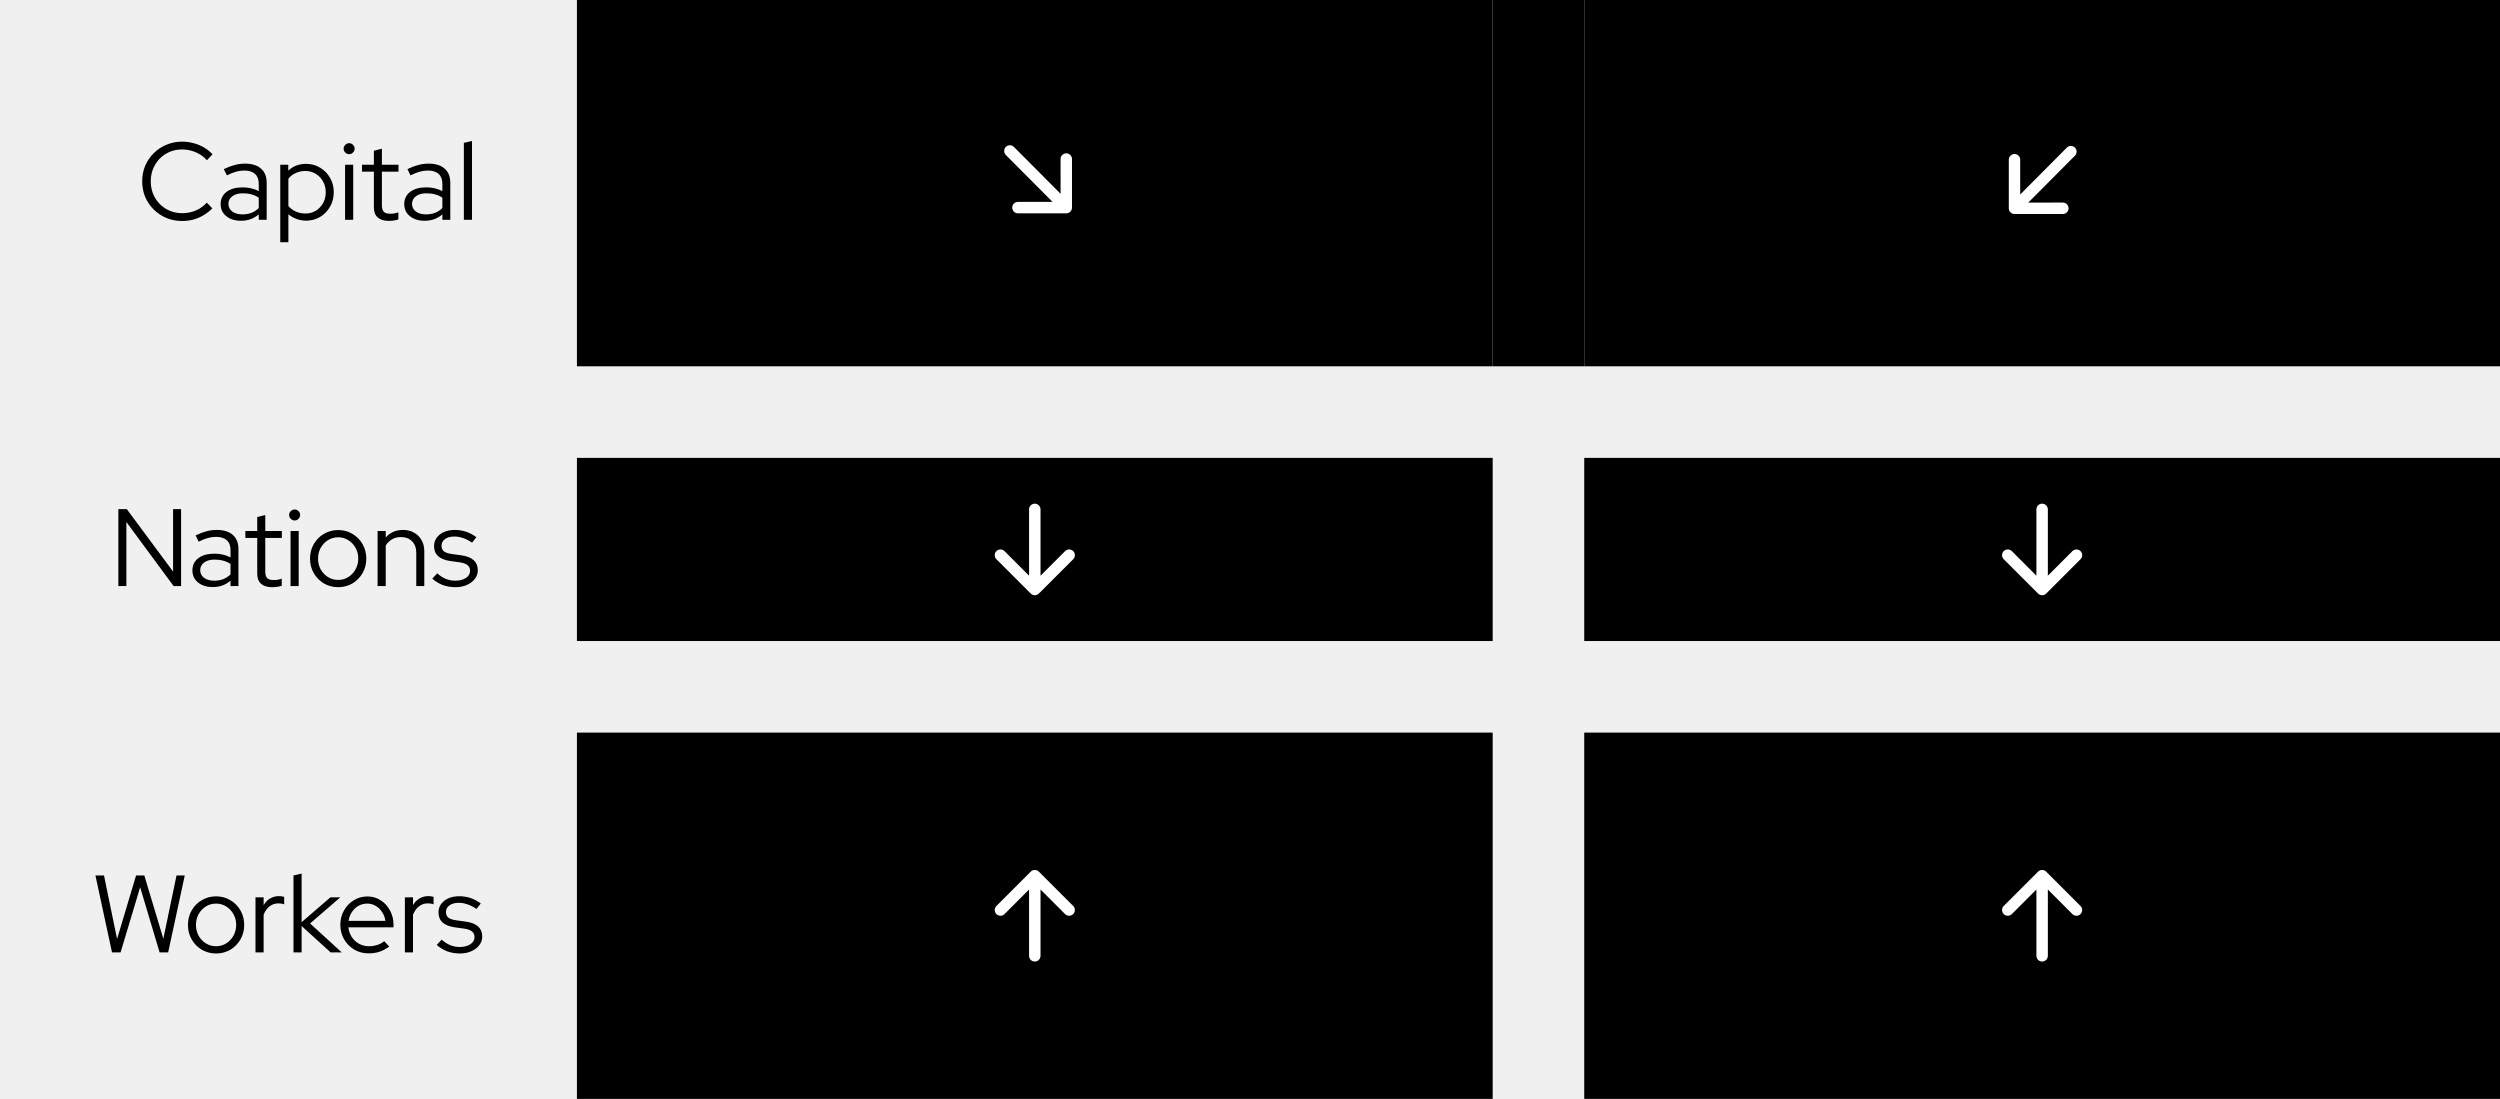
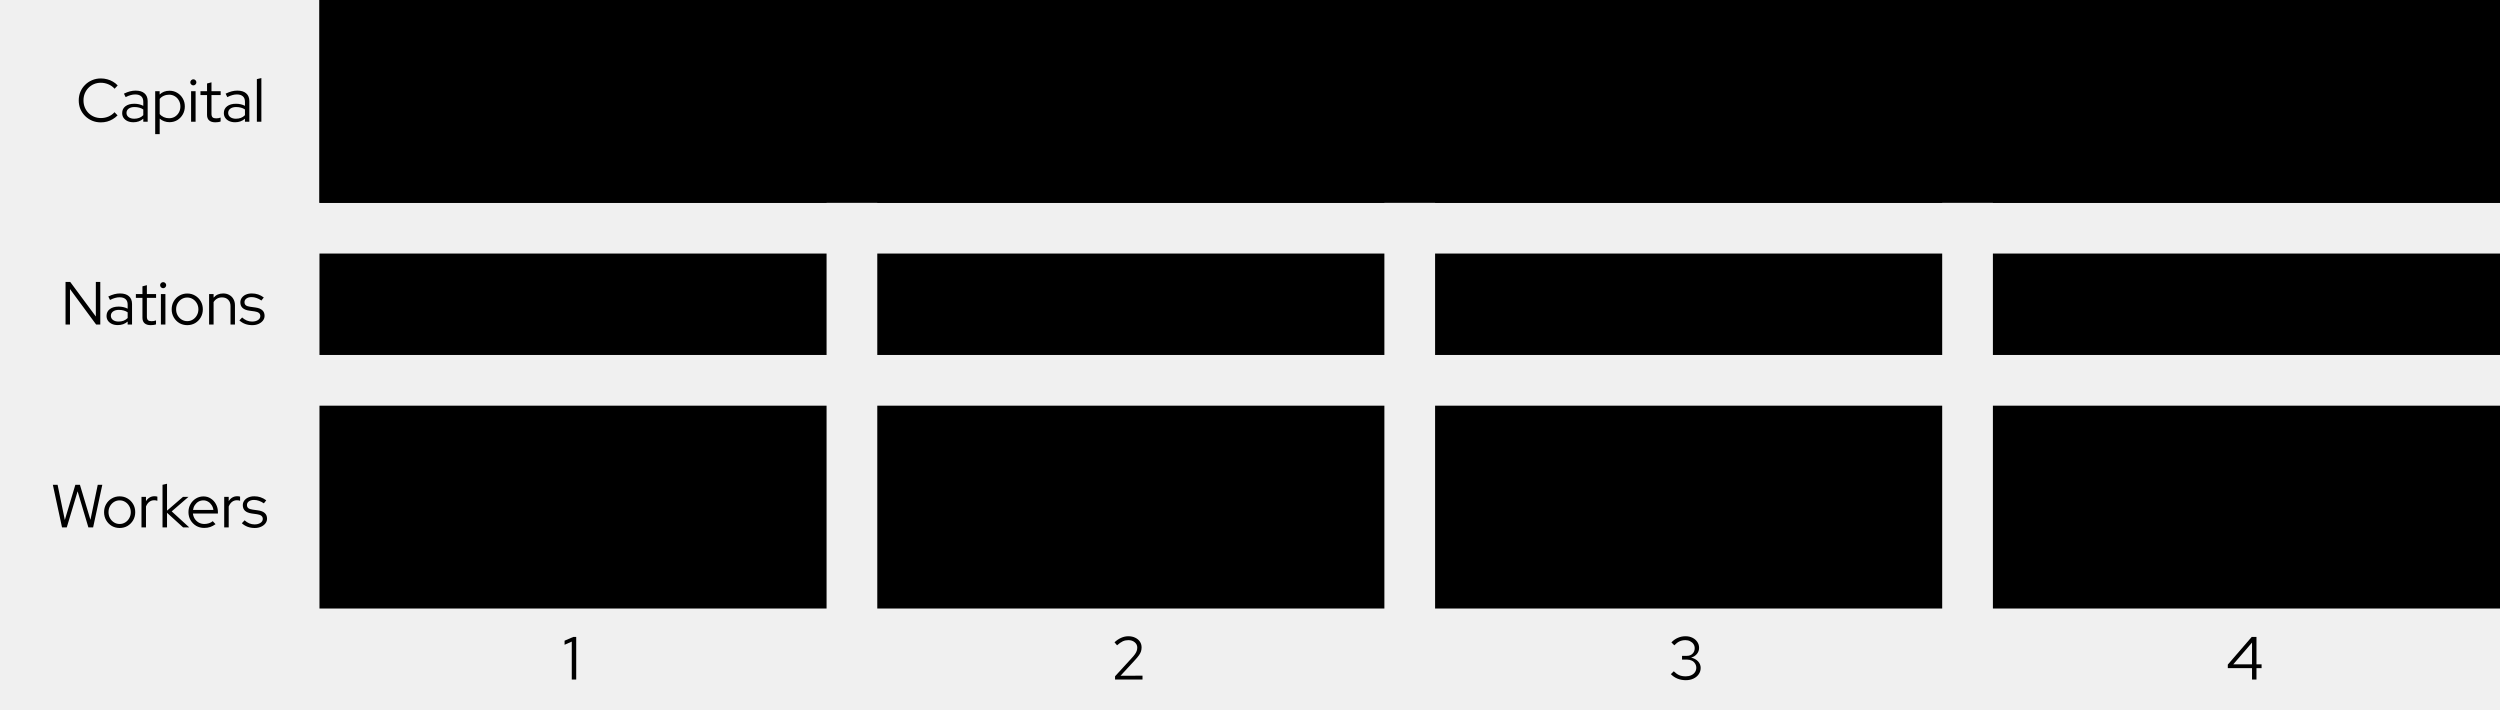
- <svg xmlns="http://www.w3.org/2000/svg" width="273" height="120" viewBox="0 0 273 120" fill="none">
+ <svg xmlns="http://www.w3.org/2000/svg" width="493" height="140" viewBox="0 0 493 140" fill="none">
  <path d="M19.884 24.132C19.276 24.132 18.708 24.024 18.18 23.808C17.652 23.584 17.188 23.276 16.788 22.884C16.388 22.484 16.076 22.024 15.852 21.504C15.636 20.976 15.528 20.408 15.528 19.8C15.528 19.192 15.636 18.628 15.852 18.108C16.076 17.58 16.388 17.12 16.788 16.728C17.188 16.328 17.652 16.02 18.18 15.804C18.708 15.58 19.276 15.468 19.884 15.468C20.324 15.468 20.744 15.524 21.144 15.636C21.552 15.74 21.928 15.896 22.272 16.104C22.624 16.304 22.936 16.552 23.208 16.848L22.596 17.496C22.268 17.12 21.864 16.832 21.384 16.632C20.904 16.424 20.404 16.32 19.884 16.32C19.396 16.32 18.944 16.408 18.528 16.584C18.112 16.76 17.748 17.008 17.436 17.328C17.132 17.64 16.892 18.008 16.716 18.432C16.548 18.848 16.464 19.304 16.464 19.8C16.464 20.288 16.548 20.744 16.716 21.168C16.892 21.592 17.136 21.964 17.448 22.284C17.76 22.596 18.124 22.84 18.54 23.016C18.964 23.192 19.42 23.28 19.908 23.28C20.428 23.28 20.924 23.18 21.396 22.98C21.868 22.772 22.264 22.488 22.584 22.128L23.184 22.752C22.904 23.04 22.588 23.288 22.236 23.496C21.892 23.704 21.52 23.864 21.12 23.976C20.72 24.08 20.308 24.132 19.884 24.132ZM26.312 24.108C25.872 24.108 25.484 24.032 25.148 23.88C24.82 23.728 24.56 23.516 24.368 23.244C24.184 22.972 24.092 22.656 24.092 22.296C24.092 21.728 24.308 21.28 24.74 20.952C25.172 20.624 25.756 20.46 26.492 20.46C27.14 20.46 27.728 20.596 28.256 20.868V20.076C28.256 19.596 28.12 19.236 27.848 18.996C27.576 18.748 27.18 18.624 26.66 18.624C26.364 18.624 26.064 18.668 25.76 18.756C25.464 18.836 25.136 18.968 24.776 19.152L24.44 18.468C24.872 18.26 25.272 18.108 25.64 18.012C26.008 17.916 26.376 17.868 26.744 17.868C27.504 17.868 28.088 18.048 28.496 18.408C28.912 18.768 29.12 19.284 29.12 19.956V24H28.256V23.412C27.984 23.644 27.684 23.82 27.356 23.94C27.036 24.052 26.688 24.108 26.312 24.108ZM24.944 22.272C24.944 22.608 25.084 22.884 25.364 23.1C25.652 23.308 26.02 23.412 26.468 23.412C26.828 23.412 27.156 23.356 27.452 23.244C27.748 23.132 28.016 22.956 28.256 22.716V21.588C28.008 21.42 27.744 21.3 27.464 21.228C27.184 21.148 26.868 21.108 26.516 21.108C26.036 21.108 25.652 21.216 25.364 21.432C25.084 21.64 24.944 21.92 24.944 22.272ZM30.604 26.448V17.988H31.48V18.636C32 18.14 32.648 17.892 33.424 17.892C33.992 17.892 34.504 18.032 34.96 18.312C35.416 18.584 35.776 18.952 36.04 19.416C36.312 19.88 36.448 20.404 36.448 20.988C36.448 21.572 36.312 22.1 36.04 22.572C35.776 23.036 35.416 23.408 34.96 23.688C34.504 23.96 33.988 24.096 33.412 24.096C33.06 24.096 32.72 24.036 32.392 23.916C32.064 23.796 31.764 23.624 31.492 23.4V26.448H30.604ZM33.34 23.316C33.764 23.316 34.144 23.216 34.48 23.016C34.816 22.808 35.08 22.532 35.272 22.188C35.472 21.836 35.572 21.44 35.572 21C35.572 20.56 35.472 20.164 35.272 19.812C35.08 19.46 34.816 19.184 34.48 18.984C34.144 18.776 33.764 18.672 33.34 18.672C32.964 18.672 32.612 18.748 32.284 18.9C31.964 19.044 31.7 19.248 31.492 19.512V22.488C31.7 22.744 31.968 22.948 32.296 23.1C32.624 23.244 32.972 23.316 33.34 23.316ZM37.682 24V17.988H38.57V24H37.682ZM38.126 16.836C37.966 16.836 37.826 16.776 37.706 16.656C37.586 16.536 37.526 16.396 37.526 16.236C37.526 16.068 37.586 15.928 37.706 15.816C37.826 15.696 37.966 15.636 38.126 15.636C38.294 15.636 38.434 15.696 38.546 15.816C38.666 15.928 38.726 16.068 38.726 16.236C38.726 16.396 38.666 16.536 38.546 16.656C38.434 16.776 38.294 16.836 38.126 16.836ZM42.448 24.12C41.928 24.12 41.528 23.996 41.248 23.748C40.968 23.5 40.828 23.14 40.828 22.668V18.744H39.532V17.988H40.828V16.464L41.704 16.236V17.988H43.516V18.744H41.704V22.44C41.704 22.76 41.776 22.992 41.92 23.136C42.064 23.272 42.3 23.34 42.628 23.34C42.796 23.34 42.944 23.328 43.072 23.304C43.208 23.28 43.352 23.24 43.504 23.184V23.964C43.352 24.02 43.18 24.06 42.988 24.084C42.804 24.108 42.624 24.12 42.448 24.12ZM46.363 24.108C45.923 24.108 45.535 24.032 45.199 23.88C44.871 23.728 44.611 23.516 44.419 23.244C44.235 22.972 44.143 22.656 44.143 22.296C44.143 21.728 44.359 21.28 44.791 20.952C45.223 20.624 45.807 20.46 46.543 20.46C47.191 20.46 47.779 20.596 48.307 20.868V20.076C48.307 19.596 48.171 19.236 47.899 18.996C47.627 18.748 47.231 18.624 46.711 18.624C46.415 18.624 46.115 18.668 45.811 18.756C45.515 18.836 45.187 18.968 44.827 19.152L44.491 18.468C44.923 18.26 45.323 18.108 45.691 18.012C46.059 17.916 46.427 17.868 46.795 17.868C47.555 17.868 48.139 18.048 48.547 18.408C48.963 18.768 49.171 19.284 49.171 19.956V24H48.307V23.412C48.035 23.644 47.735 23.82 47.407 23.94C47.087 24.052 46.739 24.108 46.363 24.108ZM44.995 22.272C44.995 22.608 45.135 22.884 45.415 23.1C45.703 23.308 46.071 23.412 46.519 23.412C46.879 23.412 47.207 23.356 47.503 23.244C47.799 23.132 48.067 22.956 48.307 22.716V21.588C48.059 21.42 47.795 21.3 47.515 21.228C47.235 21.148 46.919 21.108 46.567 21.108C46.087 21.108 45.703 21.216 45.415 21.432C45.135 21.64 44.995 21.92 44.995 22.272ZM50.654 24V15.6L51.542 15.396V24H50.654Z" fill="black" />
  <path d="M12.924 64V55.6H13.848L18.9 62.416V55.6H19.776V64H18.96L13.8 57.004V64H12.924ZM23.23 64.108C22.79 64.108 22.402 64.032 22.066 63.88C21.738 63.728 21.478 63.516 21.286 63.244C21.102 62.972 21.01 62.656 21.01 62.296C21.01 61.728 21.226 61.28 21.658 60.952C22.09 60.624 22.674 60.46 23.41 60.46C24.058 60.46 24.646 60.596 25.174 60.868V60.076C25.174 59.596 25.038 59.236 24.766 58.996C24.494 58.748 24.098 58.624 23.578 58.624C23.282 58.624 22.982 58.668 22.678 58.756C22.382 58.836 22.054 58.968 21.694 59.152L21.358 58.468C21.79 58.26 22.19 58.108 22.558 58.012C22.926 57.916 23.294 57.868 23.662 57.868C24.422 57.868 25.006 58.048 25.414 58.408C25.83 58.768 26.038 59.284 26.038 59.956V64H25.174V63.412C24.902 63.644 24.602 63.82 24.274 63.94C23.954 64.052 23.606 64.108 23.23 64.108ZM21.862 62.272C21.862 62.608 22.002 62.884 22.282 63.1C22.57 63.308 22.938 63.412 23.386 63.412C23.746 63.412 24.074 63.356 24.37 63.244C24.666 63.132 24.934 62.956 25.174 62.716V61.588C24.926 61.42 24.662 61.3 24.382 61.228C24.102 61.148 23.786 61.108 23.434 61.108C22.954 61.108 22.57 61.216 22.282 61.432C22.002 61.64 21.862 61.92 21.862 62.272ZM29.71 64.12C29.19 64.12 28.79 63.996 28.51 63.748C28.23 63.5 28.09 63.14 28.09 62.668V58.744H26.794V57.988H28.09V56.464L28.966 56.236V57.988H30.778V58.744H28.966V62.44C28.966 62.76 29.038 62.992 29.182 63.136C29.326 63.272 29.562 63.34 29.89 63.34C30.058 63.34 30.206 63.328 30.334 63.304C30.47 63.28 30.614 63.24 30.766 63.184V63.964C30.614 64.02 30.442 64.06 30.25 64.084C30.066 64.108 29.886 64.12 29.71 64.12ZM31.729 64V57.988H32.617V64H31.729ZM32.173 56.836C32.013 56.836 31.873 56.776 31.753 56.656C31.633 56.536 31.573 56.396 31.573 56.236C31.573 56.068 31.633 55.928 31.753 55.816C31.873 55.696 32.013 55.636 32.173 55.636C32.341 55.636 32.481 55.696 32.593 55.816C32.713 55.928 32.773 56.068 32.773 56.236C32.773 56.396 32.713 56.536 32.593 56.656C32.481 56.776 32.341 56.836 32.173 56.836ZM36.927 64.12C36.359 64.12 35.839 63.984 35.367 63.712C34.903 63.432 34.535 63.056 34.263 62.584C33.991 62.112 33.855 61.584 33.855 61C33.855 60.416 33.991 59.888 34.263 59.416C34.535 58.944 34.903 58.572 35.367 58.3C35.839 58.02 36.359 57.88 36.927 57.88C37.503 57.88 38.023 58.02 38.487 58.3C38.951 58.572 39.319 58.944 39.591 59.416C39.863 59.888 39.999 60.416 39.999 61C39.999 61.584 39.863 62.112 39.591 62.584C39.319 63.056 38.951 63.432 38.487 63.712C38.023 63.984 37.503 64.12 36.927 64.12ZM36.927 63.328C37.335 63.328 37.703 63.224 38.031 63.016C38.367 62.808 38.631 62.528 38.823 62.176C39.023 61.824 39.123 61.432 39.123 61C39.123 60.56 39.023 60.168 38.823 59.824C38.631 59.472 38.367 59.192 38.031 58.984C37.703 58.776 37.335 58.672 36.927 58.672C36.519 58.672 36.147 58.776 35.811 58.984C35.483 59.192 35.219 59.472 35.019 59.824C34.827 60.168 34.731 60.56 34.731 61C34.731 61.432 34.827 61.824 35.019 62.176C35.219 62.528 35.483 62.808 35.811 63.016C36.147 63.224 36.519 63.328 36.927 63.328ZM41.233 64V57.988H42.121V58.696C42.593 58.144 43.225 57.868 44.017 57.868C44.473 57.868 44.873 57.968 45.217 58.168C45.569 58.36 45.841 58.632 46.033 58.984C46.233 59.328 46.333 59.732 46.333 60.196V64H45.457V60.376C45.457 59.84 45.305 59.42 45.001 59.116C44.705 58.804 44.297 58.648 43.777 58.648C43.417 58.648 43.097 58.728 42.817 58.888C42.537 59.048 42.305 59.276 42.121 59.572V64H41.233ZM49.739 64.12C49.242 64.12 48.775 64.04 48.334 63.88C47.903 63.712 47.526 63.48 47.206 63.184L47.746 62.608C48.026 62.864 48.334 63.064 48.67 63.208C49.007 63.344 49.35 63.412 49.703 63.412C50.182 63.412 50.575 63.312 50.879 63.112C51.182 62.912 51.334 62.652 51.334 62.332C51.334 62.068 51.242 61.864 51.059 61.72C50.883 61.568 50.602 61.464 50.218 61.408L49.175 61.264C48.575 61.176 48.127 60.996 47.831 60.724C47.542 60.452 47.398 60.084 47.398 59.62C47.398 59.284 47.495 58.984 47.687 58.72C47.879 58.456 48.142 58.248 48.478 58.096C48.822 57.944 49.215 57.868 49.654 57.868C50.094 57.868 50.507 57.932 50.891 58.06C51.275 58.188 51.651 58.388 52.019 58.66L51.55 59.26C51.215 59.028 50.886 58.86 50.566 58.756C50.255 58.644 49.934 58.588 49.606 58.588C49.191 58.588 48.855 58.68 48.599 58.864C48.343 59.048 48.215 59.288 48.215 59.584C48.215 59.856 48.303 60.064 48.478 60.208C48.654 60.344 48.938 60.44 49.331 60.496L50.374 60.64C50.974 60.72 51.422 60.896 51.718 61.168C52.023 61.44 52.175 61.812 52.175 62.284C52.175 62.628 52.066 62.94 51.85 63.22C51.635 63.5 51.343 63.72 50.974 63.88C50.614 64.04 50.203 64.12 49.739 64.12Z" fill="black" />
  <path d="M12.232 104L10.42 95.6H11.356L12.784 102.536L14.86 95.6H15.76L17.836 102.512L19.276 95.6H20.176L18.364 104H17.428L15.304 96.884L13.168 104H12.232ZM23.595 104.12C23.027 104.12 22.507 103.984 22.035 103.712C21.571 103.432 21.203 103.056 20.931 102.584C20.659 102.112 20.523 101.584 20.523 101C20.523 100.416 20.659 99.888 20.931 99.416C21.203 98.944 21.571 98.572 22.035 98.3C22.507 98.02 23.027 97.88 23.595 97.88C24.171 97.88 24.691 98.02 25.155 98.3C25.619 98.572 25.987 98.944 26.259 99.416C26.531 99.888 26.667 100.416 26.667 101C26.667 101.584 26.531 102.112 26.259 102.584C25.987 103.056 25.619 103.432 25.155 103.712C24.691 103.984 24.171 104.12 23.595 104.12ZM23.595 103.328C24.003 103.328 24.371 103.224 24.699 103.016C25.035 102.808 25.299 102.528 25.491 102.176C25.691 101.824 25.791 101.432 25.791 101C25.791 100.56 25.691 100.168 25.491 99.824C25.299 99.472 25.035 99.192 24.699 98.984C24.371 98.776 24.003 98.672 23.595 98.672C23.187 98.672 22.815 98.776 22.479 98.984C22.151 99.192 21.887 99.472 21.687 99.824C21.495 100.168 21.399 100.56 21.399 101C21.399 101.432 21.495 101.824 21.687 102.176C21.887 102.528 22.151 102.808 22.479 103.016C22.815 103.224 23.187 103.328 23.595 103.328ZM27.901 104V97.988H28.788V98.84C28.973 98.528 29.204 98.288 29.485 98.12C29.773 97.944 30.101 97.856 30.468 97.856C30.677 97.856 30.864 97.884 31.032 97.94V98.756C30.928 98.716 30.825 98.688 30.721 98.672C30.616 98.656 30.512 98.648 30.409 98.648C30.041 98.648 29.716 98.756 29.436 98.972C29.165 99.18 28.948 99.484 28.788 99.884V104H27.901ZM32.049 104V95.6L32.937 95.396V100.7L36.081 97.988H37.161L33.861 100.844L37.317 104H36.105L32.937 101.12V104H32.049ZM40.26 104.108C39.684 104.108 39.16 103.972 38.688 103.7C38.224 103.42 37.852 103.044 37.572 102.572C37.3 102.1 37.164 101.572 37.164 100.988C37.164 100.412 37.296 99.892 37.56 99.428C37.824 98.956 38.18 98.584 38.628 98.312C39.076 98.032 39.576 97.892 40.128 97.892C40.664 97.892 41.144 98.032 41.568 98.312C42 98.584 42.34 98.956 42.588 99.428C42.844 99.892 42.972 100.412 42.972 100.988V101.264H38.04C38.088 101.656 38.212 102.008 38.412 102.32C38.62 102.632 38.888 102.88 39.216 103.064C39.544 103.24 39.904 103.328 40.296 103.328C40.608 103.328 40.912 103.28 41.208 103.184C41.504 103.088 41.752 102.952 41.952 102.776L42.504 103.364C42.168 103.612 41.816 103.8 41.448 103.928C41.088 104.048 40.692 104.108 40.26 104.108ZM38.064 100.556H42.084C42.036 100.196 41.916 99.876 41.724 99.596C41.54 99.308 41.308 99.084 41.028 98.924C40.748 98.756 40.44 98.672 40.104 98.672C39.76 98.672 39.444 98.752 39.156 98.912C38.868 99.072 38.628 99.296 38.436 99.584C38.244 99.864 38.12 100.188 38.064 100.556ZM44.213 104V97.988H45.101V98.84C45.285 98.528 45.517 98.288 45.797 98.12C46.085 97.944 46.413 97.856 46.781 97.856C46.989 97.856 47.177 97.884 47.345 97.94V98.756C47.241 98.716 47.137 98.688 47.033 98.672C46.929 98.656 46.825 98.648 46.721 98.648C46.353 98.648 46.029 98.756 45.749 98.972C45.477 99.18 45.261 99.484 45.101 99.884V104H44.213ZM50.223 104.12C49.727 104.12 49.259 104.04 48.819 103.88C48.387 103.712 48.011 103.48 47.691 103.184L48.231 102.608C48.511 102.864 48.819 103.064 49.155 103.208C49.491 103.344 49.835 103.412 50.187 103.412C50.667 103.412 51.059 103.312 51.363 103.112C51.667 102.912 51.819 102.652 51.819 102.332C51.819 102.068 51.727 101.864 51.543 101.72C51.367 101.568 51.087 101.464 50.703 101.408L49.659 101.264C49.059 101.176 48.611 100.996 48.315 100.724C48.027 100.452 47.883 100.084 47.883 99.62C47.883 99.284 47.979 98.984 48.171 98.72C48.363 98.456 48.627 98.248 48.963 98.096C49.307 97.944 49.699 97.868 50.139 97.868C50.579 97.868 50.991 97.932 51.375 98.06C51.759 98.188 52.135 98.388 52.503 98.66L52.035 99.26C51.699 99.028 51.371 98.86 51.051 98.756C50.739 98.644 50.419 98.588 50.091 98.588C49.675 98.588 49.339 98.68 49.083 98.864C48.827 99.048 48.699 99.288 48.699 99.584C48.699 99.856 48.787 100.064 48.963 100.208C49.139 100.344 49.423 100.44 49.815 100.496L50.859 100.64C51.459 100.72 51.907 100.896 52.203 101.168C52.507 101.44 52.659 101.812 52.659 102.284C52.659 102.628 52.551 102.94 52.335 103.22C52.119 103.5 51.827 103.72 51.459 103.88C51.099 104.04 50.687 104.12 50.223 104.12Z" fill="black" />
+   <path d="M112.752 134V126.524L111.336 127.148V126.344L113.064 125.6H113.628V134H112.752Z" fill="black" />
+   <path d="M219.888 134V133.364L223.248 129.692C223.512 129.404 223.716 129.152 223.86 128.936C224.012 128.712 224.116 128.504 224.172 128.312C224.236 128.12 224.268 127.916 224.268 127.7C224.268 127.276 224.1 126.928 223.764 126.656C223.436 126.376 223.016 126.236 222.504 126.236C222.112 126.236 221.748 126.312 221.412 126.464C221.076 126.616 220.7 126.88 220.284 127.256L219.78 126.656C220.22 126.256 220.664 125.96 221.112 125.768C221.56 125.568 222.028 125.468 222.516 125.468C223.02 125.468 223.468 125.564 223.86 125.756C224.252 125.94 224.56 126.196 224.784 126.524C225.008 126.852 225.12 127.228 225.12 127.652C225.12 127.932 225.084 128.192 225.012 128.432C224.94 128.664 224.812 128.916 224.628 129.188C224.444 129.452 224.18 129.772 223.836 130.148L220.968 133.256L225.3 133.244V134H219.888Z" fill="black" />
+   <path d="M332.432 134.132C331.856 134.132 331.316 134.032 330.812 133.832C330.316 133.632 329.876 133.336 329.492 132.944L330.068 132.38C330.42 132.732 330.78 132.988 331.148 133.148C331.524 133.3 331.948 133.376 332.42 133.376C332.828 133.376 333.188 133.304 333.5 133.16C333.82 133.016 334.068 132.816 334.244 132.56C334.42 132.304 334.508 132.012 334.508 131.684C334.508 131.372 334.428 131.096 334.268 130.856C334.116 130.608 333.904 130.416 333.632 130.28C333.36 130.144 333.048 130.076 332.696 130.076H331.7V129.332H332.66C333.116 129.332 333.484 129.192 333.764 128.912C334.052 128.632 334.196 128.268 334.196 127.82C334.196 127.524 334.116 127.256 333.956 127.016C333.796 126.776 333.576 126.588 333.296 126.452C333.024 126.308 332.716 126.236 332.372 126.236C331.94 126.236 331.552 126.316 331.208 126.476C330.872 126.628 330.528 126.888 330.176 127.256L329.6 126.68C329.976 126.28 330.4 125.98 330.872 125.78C331.344 125.572 331.848 125.468 332.384 125.468C332.896 125.468 333.352 125.568 333.752 125.768C334.16 125.968 334.48 126.244 334.712 126.596C334.944 126.94 335.06 127.332 335.06 127.772C335.06 128.212 334.916 128.608 334.628 128.96C334.34 129.304 333.96 129.544 333.488 129.68C334.056 129.808 334.512 130.056 334.856 130.424C335.2 130.792 335.372 131.22 335.372 131.708C335.372 132.172 335.244 132.588 334.988 132.956C334.74 133.324 334.392 133.612 333.944 133.82C333.504 134.028 333 134.132 332.432 134.132Z" fill="black" />
+   <path d="M444.1 134V131.756H439.324V131.06L444.04 125.6H444.976V131H445.984V131.756H444.976V134H444.1ZM440.404 131H444.1V126.716L440.404 131Z" fill="black" />
+   <rect x="63" width="430" height="40" fill="black" />
  <rect x="63" width="100" height="40" fill="black" />
-   <g clip-path="url(#clip0_277_155)">
-     <path fill-rule="evenodd" clip-rule="evenodd" d="M109.838 16.042C109.721 16.159 109.656 16.318 109.656 16.484C109.656 16.649 109.721 16.808 109.838 16.926L114.936 22.046L111.158 22.045C111.076 22.045 110.995 22.061 110.92 22.093C110.844 22.124 110.775 22.17 110.717 22.229C110.66 22.287 110.614 22.355 110.582 22.431C110.551 22.507 110.535 22.589 110.535 22.671C110.535 22.753 110.551 22.834 110.582 22.91C110.614 22.986 110.66 23.055 110.717 23.113C110.775 23.172 110.844 23.218 110.92 23.249C110.995 23.281 111.076 23.297 111.158 23.297L116.438 23.297C116.52 23.297 116.601 23.281 116.677 23.249C116.753 23.218 116.821 23.172 116.879 23.114C116.937 23.056 116.983 22.986 117.014 22.911C117.046 22.835 117.062 22.753 117.061 22.671L117.061 17.368C117.061 17.202 116.996 17.043 116.879 16.925C116.762 16.808 116.604 16.742 116.438 16.742C116.273 16.742 116.115 16.808 115.998 16.925C115.881 17.043 115.815 17.202 115.815 17.368L115.816 21.162L110.718 16.042C110.601 15.925 110.443 15.859 110.278 15.859C110.113 15.859 109.955 15.925 109.838 16.042Z" fill="white" />
-   </g>
-   <rect x="163" width="10" height="40" fill="black" />
  <rect x="173" width="100" height="40" fill="black" />
-   <g clip-path="url(#clip1_277_155)">
-     <path fill-rule="evenodd" clip-rule="evenodd" d="M226.585 16.117C226.468 16 226.31 15.934 226.144 15.934C225.979 15.934 225.821 16 225.704 16.117L220.606 21.238L220.607 17.443C220.607 17.361 220.591 17.279 220.56 17.203C220.528 17.128 220.483 17.059 220.425 17C220.367 16.942 220.298 16.896 220.223 16.865C220.147 16.833 220.066 16.817 219.984 16.817C219.902 16.817 219.821 16.833 219.746 16.865C219.67 16.896 219.601 16.942 219.543 17C219.486 17.059 219.44 17.128 219.408 17.203C219.377 17.279 219.361 17.361 219.361 17.443L219.361 22.746C219.361 22.828 219.377 22.91 219.408 22.986C219.439 23.062 219.485 23.131 219.543 23.189C219.601 23.247 219.67 23.293 219.746 23.325C219.821 23.356 219.902 23.372 219.984 23.372L225.264 23.372C225.43 23.372 225.588 23.306 225.705 23.189C225.822 23.072 225.888 22.912 225.888 22.746C225.888 22.58 225.822 22.421 225.705 22.304C225.588 22.186 225.43 22.12 225.264 22.12L221.486 22.121L226.585 17.001C226.701 16.884 226.767 16.725 226.767 16.559C226.767 16.393 226.701 16.234 226.585 16.117Z" fill="white" />
-   </g>
+   <rect x="283" width="100" height="40" fill="black" />
+   <rect x="393" width="100" height="40" fill="black" />
  <rect x="63" y="50" width="100" height="20" fill="black" />
-   <g clip-path="url(#clip2_277_155)">
-     <path fill-rule="evenodd" clip-rule="evenodd" d="M113 55C112.834 55 112.675 55.066 112.558 55.183C112.441 55.3 112.375 55.459 112.375 55.625V62.866L109.693 60.182C109.635 60.124 109.566 60.078 109.49 60.047C109.414 60.015 109.332 59.999 109.25 59.999C109.168 59.999 109.087 60.015 109.011 60.047C108.935 60.078 108.866 60.124 108.808 60.182C108.75 60.24 108.703 60.309 108.672 60.385C108.641 60.461 108.624 60.543 108.624 60.625C108.624 60.707 108.641 60.788 108.672 60.864C108.703 60.94 108.75 61.009 108.808 61.067L112.558 64.817C112.616 64.876 112.685 64.922 112.761 64.953C112.837 64.985 112.918 65.001 113 65.001C113.082 65.001 113.164 64.985 113.24 64.953C113.316 64.922 113.385 64.876 113.443 64.817L117.193 61.067C117.31 60.95 117.376 60.791 117.376 60.625C117.376 60.459 117.31 60.3 117.193 60.182C117.075 60.065 116.916 59.999 116.75 59.999C116.584 59.999 116.425 60.065 116.308 60.182L113.625 62.866V55.625C113.625 55.459 113.559 55.3 113.442 55.183C113.325 55.066 113.166 55 113 55Z" fill="white" />
-   </g>
  <rect x="173" y="50" width="100" height="20" fill="black" />
-   <g clip-path="url(#clip3_277_155)">
-     <path fill-rule="evenodd" clip-rule="evenodd" d="M223 55C222.834 55 222.675 55.066 222.558 55.183C222.441 55.3 222.375 55.459 222.375 55.625V62.866L219.693 60.182C219.635 60.124 219.566 60.078 219.49 60.047C219.414 60.015 219.332 59.999 219.25 59.999C219.168 59.999 219.087 60.015 219.011 60.047C218.935 60.078 218.866 60.124 218.808 60.182C218.75 60.24 218.703 60.309 218.672 60.385C218.641 60.461 218.624 60.543 218.624 60.625C218.624 60.707 218.641 60.788 218.672 60.864C218.703 60.94 218.75 61.009 218.808 61.067L222.558 64.817C222.616 64.876 222.685 64.922 222.761 64.953C222.837 64.985 222.918 65.001 223 65.001C223.082 65.001 223.164 64.985 223.24 64.953C223.316 64.922 223.385 64.876 223.443 64.817L227.193 61.067C227.31 60.95 227.376 60.791 227.376 60.625C227.376 60.459 227.31 60.3 227.193 60.182C227.075 60.065 226.916 59.999 226.75 59.999C226.584 59.999 226.425 60.065 226.308 60.182L223.625 62.866V55.625C223.625 55.459 223.559 55.3 223.442 55.183C223.325 55.066 223.166 55 223 55Z" fill="white" />
-   </g>
+   <rect x="283" y="50" width="100" height="20" fill="black" />
+   <rect x="393" y="50" width="100" height="20" fill="black" />
  <rect x="63" y="80" width="100" height="40" fill="black" />
-   <g clip-path="url(#clip4_277_155)">
-     <path fill-rule="evenodd" clip-rule="evenodd" d="M113 105C113.166 105 113.325 104.934 113.442 104.817C113.559 104.7 113.625 104.541 113.625 104.375V97.134L116.307 99.818C116.365 99.876 116.434 99.922 116.51 99.953C116.586 99.985 116.668 100.001 116.75 100.001C116.832 100.001 116.913 99.985 116.989 99.953C117.065 99.922 117.134 99.876 117.192 99.818C117.25 99.76 117.297 99.691 117.328 99.615C117.359 99.539 117.376 99.457 117.376 99.375C117.376 99.293 117.359 99.212 117.328 99.136C117.297 99.06 117.25 98.991 117.192 98.933L113.442 95.183C113.384 95.124 113.315 95.078 113.239 95.047C113.163 95.015 113.082 94.999 113 94.999C112.918 94.999 112.836 95.015 112.76 95.047C112.684 95.078 112.615 95.124 112.557 95.183L108.807 98.933C108.69 99.05 108.624 99.209 108.624 99.375C108.624 99.541 108.69 99.7 108.807 99.818C108.925 99.935 109.084 100.001 109.25 100.001C109.416 100.001 109.575 99.935 109.692 99.818L112.375 97.134V104.375C112.375 104.541 112.441 104.7 112.558 104.817C112.675 104.934 112.834 105 113 105Z" fill="white" />
-   </g>
  <rect x="173" y="80" width="100" height="40" fill="black" />
-   <g clip-path="url(#clip5_277_155)">
-     <path fill-rule="evenodd" clip-rule="evenodd" d="M223 105C223.166 105 223.325 104.934 223.442 104.817C223.559 104.7 223.625 104.541 223.625 104.375V97.134L226.307 99.818C226.365 99.876 226.434 99.922 226.51 99.953C226.586 99.985 226.668 100.001 226.75 100.001C226.832 100.001 226.913 99.985 226.989 99.953C227.065 99.922 227.134 99.876 227.192 99.818C227.25 99.76 227.297 99.691 227.328 99.615C227.359 99.539 227.376 99.457 227.376 99.375C227.376 99.293 227.359 99.212 227.328 99.136C227.297 99.06 227.25 98.991 227.192 98.933L223.442 95.183C223.384 95.124 223.315 95.078 223.239 95.047C223.163 95.015 223.082 94.999 223 94.999C222.918 94.999 222.836 95.015 222.76 95.047C222.684 95.078 222.615 95.124 222.557 95.183L218.807 98.933C218.69 99.05 218.624 99.209 218.624 99.375C218.624 99.541 218.69 99.7 218.807 99.818C218.925 99.935 219.084 100.001 219.25 100.001C219.416 100.001 219.575 99.935 219.692 99.818L222.375 97.134V104.375C222.375 104.541 222.441 104.7 222.558 104.817C222.675 104.934 222.834 105 223 105Z" fill="white" />
-   </g>
-   <defs>
-     <clipPath id="clip0_277_155">
-       <rect width="9.978" height="10.976" fill="white" transform="matrix(-0.705571 0.708639 -0.705571 -0.708639 120.599 19.7783)" />
-     </clipPath>
-     <clipPath id="clip1_277_155">
-       <rect width="9.978" height="10.976" fill="white" transform="matrix(-0.705571 -0.708639 0.705571 -0.708639 222.864 26.9248)" />
-     </clipPath>
-     <clipPath id="clip2_277_155">
-       <rect width="10" height="11" fill="white" transform="matrix(-1 0 0 -1 118 66)" />
-     </clipPath>
-     <clipPath id="clip3_277_155">
-       <rect width="10" height="11" fill="white" transform="matrix(-1 0 0 -1 228 66)" />
-     </clipPath>
-     <clipPath id="clip4_277_155">
-       <rect width="10" height="11" fill="white" transform="translate(108 94)" />
-     </clipPath>
-     <clipPath id="clip5_277_155">
-       <rect width="10" height="11" fill="white" transform="translate(218 94)" />
-     </clipPath>
-   </defs>
+   <rect x="283" y="80" width="100" height="40" fill="black" />
+   <rect x="393" y="80" width="100" height="40" fill="black" />
</svg>
